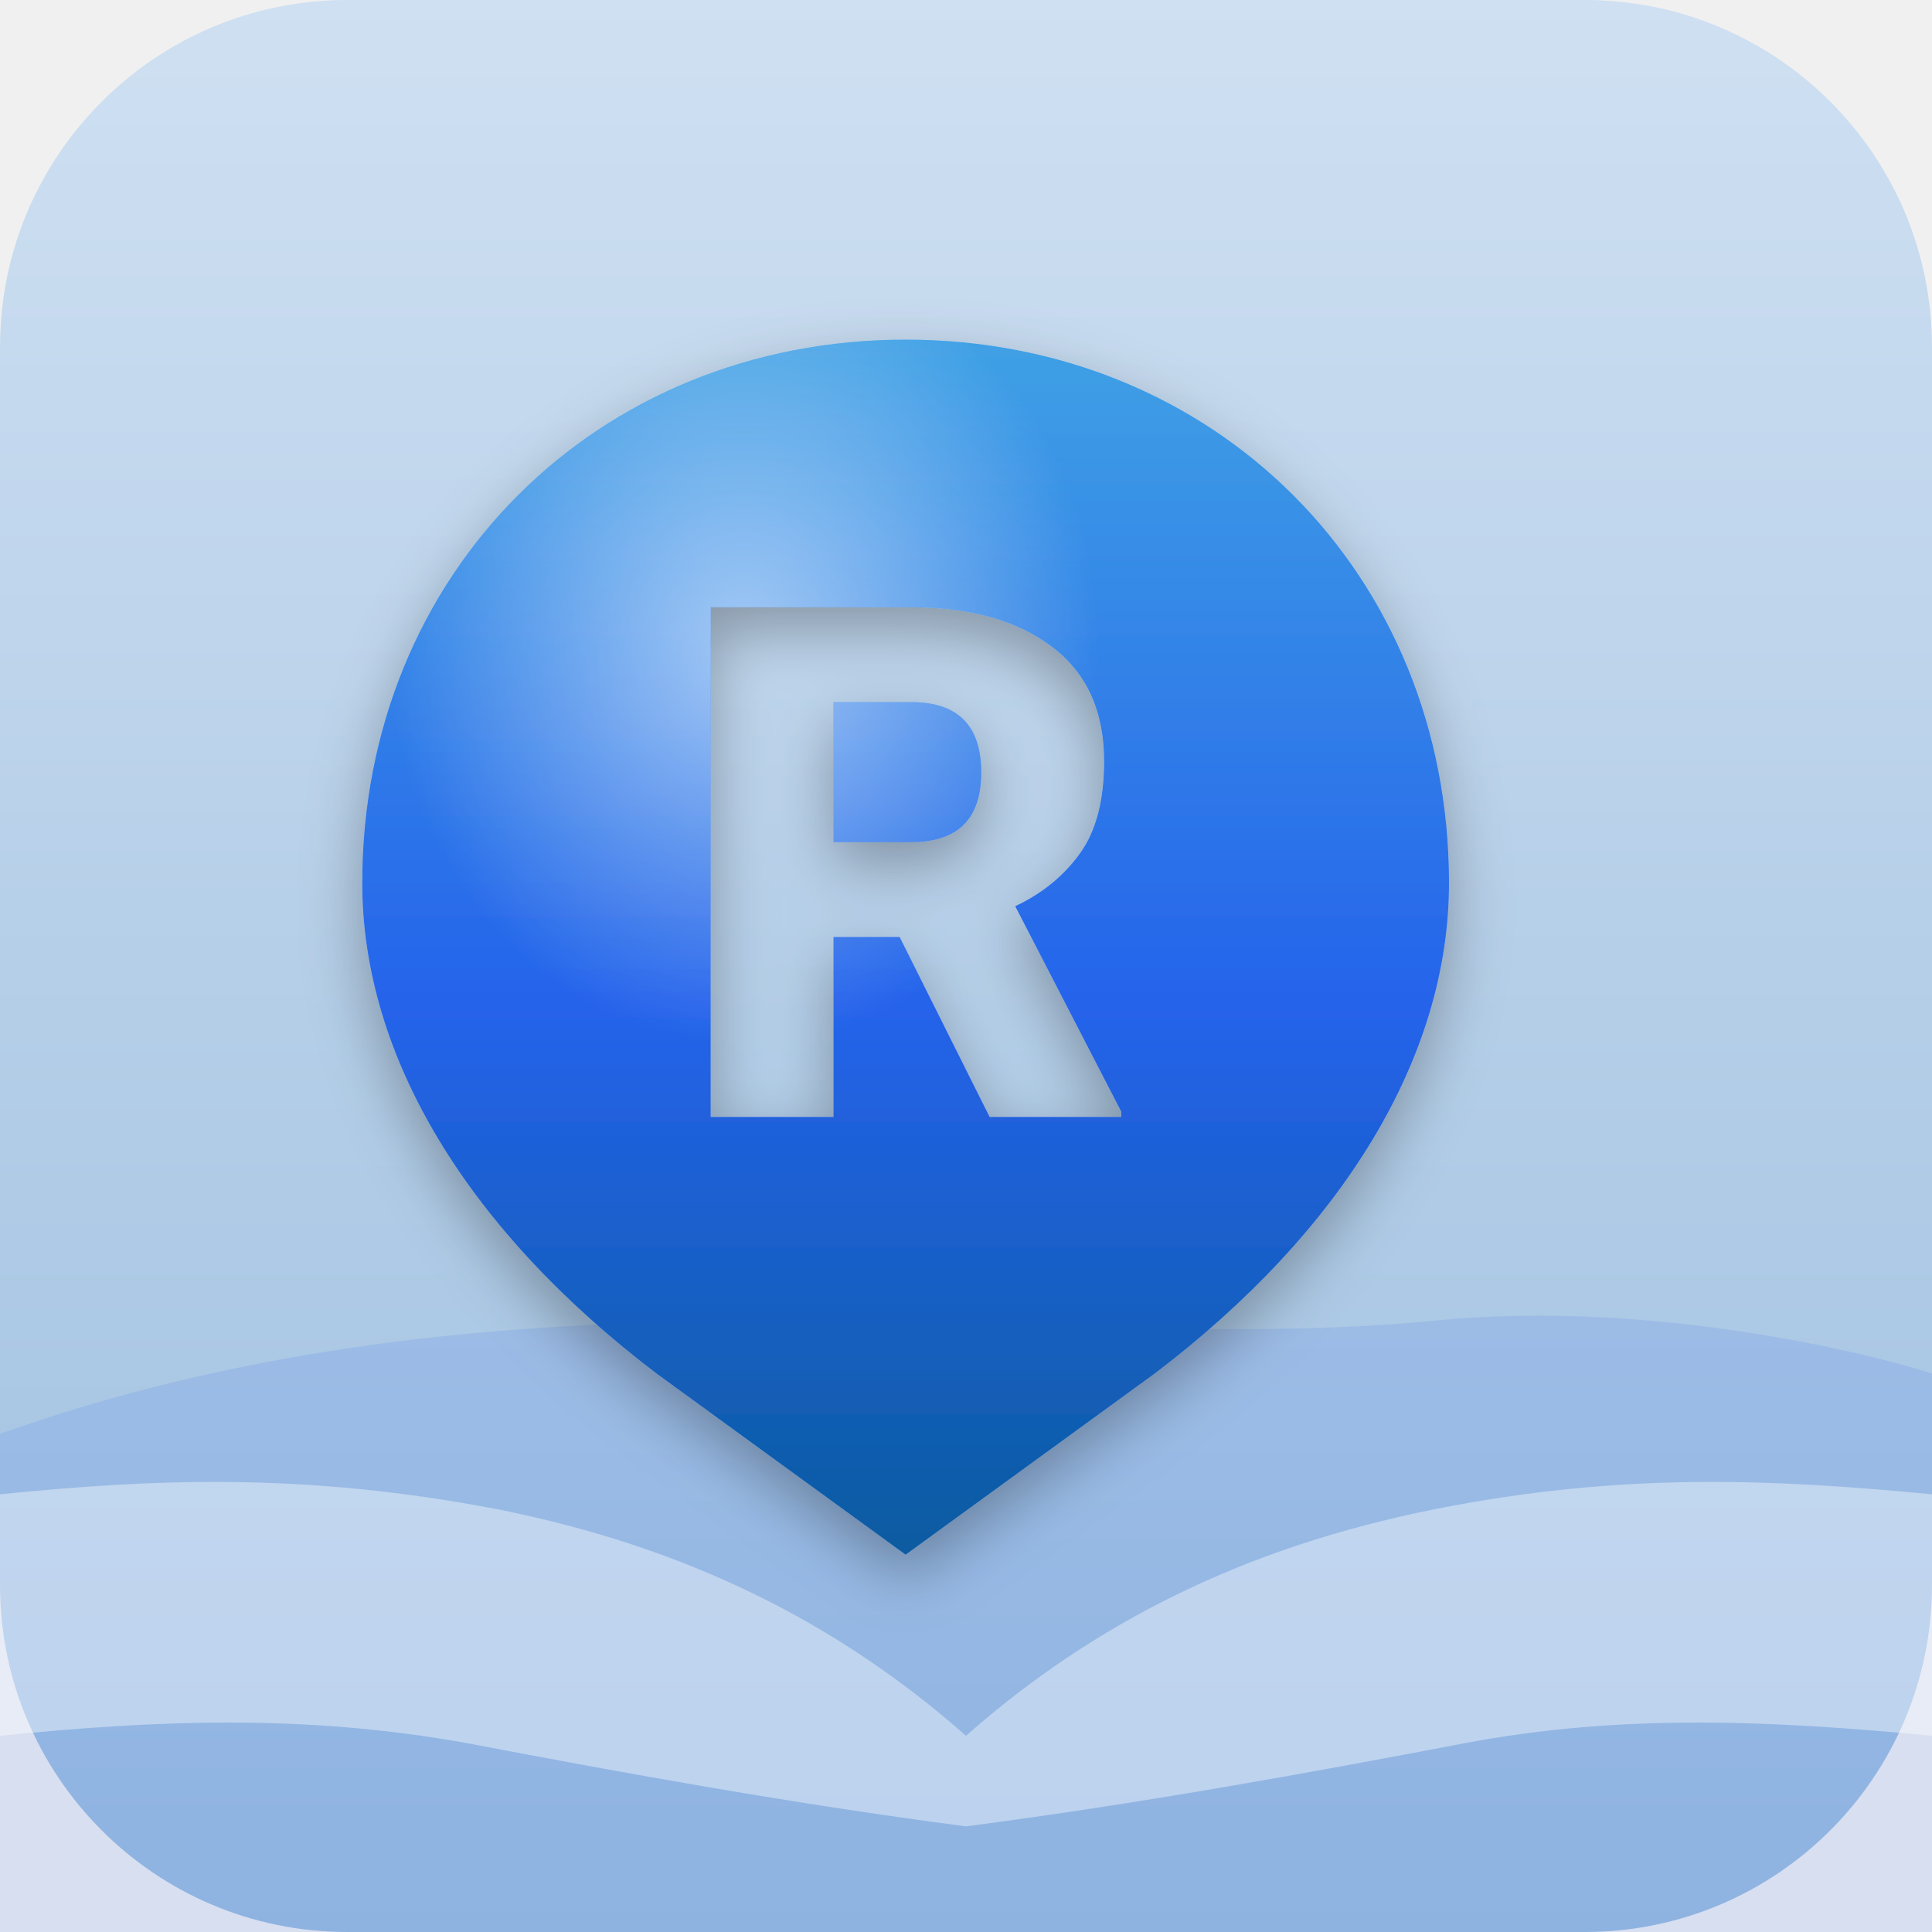
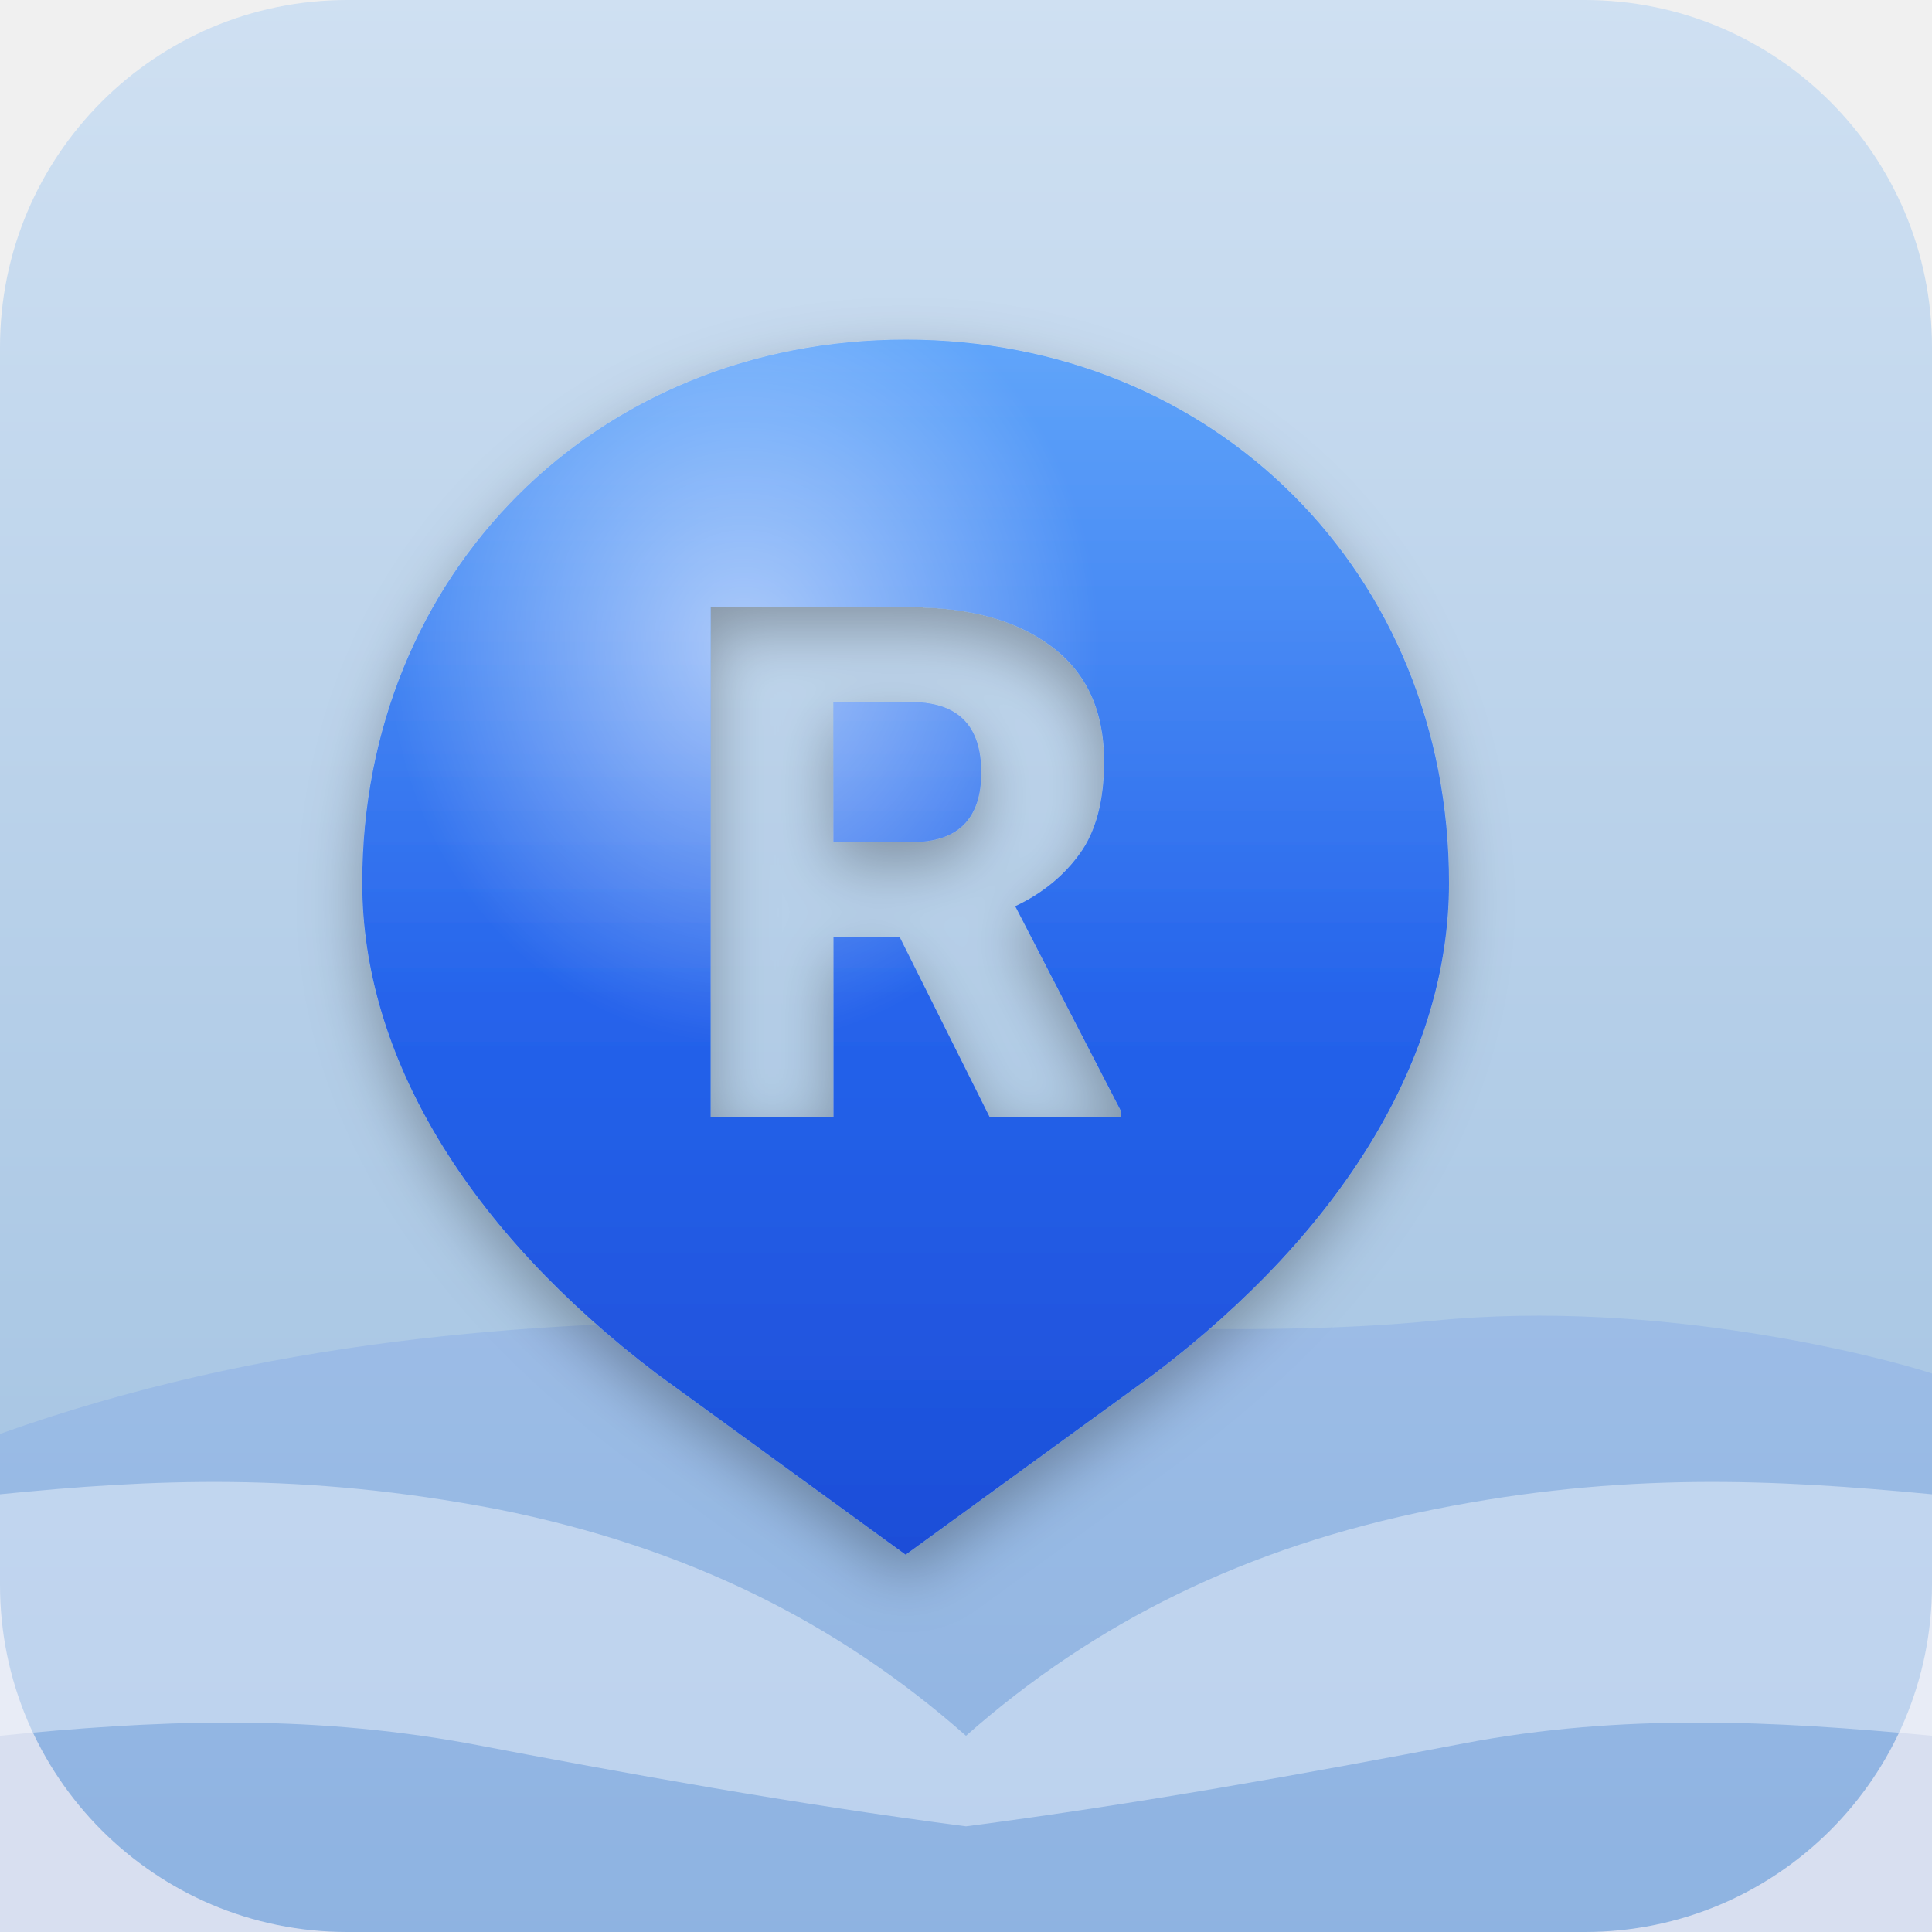
<svg xmlns="http://www.w3.org/2000/svg" viewBox="0 0 512 512">
  <defs>
    <linearGradient id="rr-icon-bg" x1="0%" y1="0%" x2="0%" y2="100%">
      <stop offset="0%" stop-color="#CFE0F2" />
      <stop offset="100%" stop-color="#9CBEDF" />
    </linearGradient>
    <linearGradient id="rr-icon-pin" x1="0%" y1="0%" x2="0%" y2="100%">
-       <stop offset="0%" stop-color="#3FA0E5" />
+       <stop offset="0%" stop-color="#60A5FA" />
      <stop offset="55%" stop-color="#2563EB" />
-       <stop offset="100%" stop-color="#0B5BA1" />
+       <stop offset="100%" stop-color="#1D4ED8" />
    </linearGradient>
    <radialGradient id="rr-icon-glow" cx="35%" cy="25%" r="60%">
      <stop offset="0%" stop-color="rgba(255,255,255,.55)" />
      <stop offset="55%" stop-color="rgba(255,255,255,0)" />
    </radialGradient>
    <mask id="rr-icon-r-cut">
      <rect width="512" height="512" fill="#fff" />
      <text x="240" y="296" text-anchor="middle" font-family="system-ui, -apple-system, 'Segoe UI', Roboto, Inter, sans-serif" font-size="190" font-weight="900" letter-spacing="-4" fill="#000">R</text>
    </mask>
    <filter id="rr-icon-shadow" x="-20%" y="-10%" width="140%" height="130%">
      <feGaussianBlur in="SourceAlpha" stdDeviation="8" />
      <feOffset dx="0" dy="6" result="off" />
      <feComponentTransfer>
        <feFuncA type="linear" slope=".30" />
      </feComponentTransfer>
      <feMerge>
        <feMergeNode />
        <feMergeNode in="SourceGraphic" />
      </feMerge>
    </filter>
  </defs>
  <rect width="512" height="512" rx="92" fill="url(#rr-icon-bg)" />
  <path d="M0 380 C140 330 280 360 380 350 C440 344 500 360 512 364 L512 512 L0 512 Z" fill="rgba(37,99,235,.12)" />
  <path d="M256 460 C290 430 330 410 380 400 C430 390 470 392 512 396 L512 460 C470 456 430 454 388 462 C346 470 302 478 256 484 C210 478 166 470 124 462 C80 454 40 456 0 460 L0 396 C40 392 80 390 132 400 C182 410 222 430 256 460 Z" fill="rgba(255,255,255,.40)" />
  <g filter="url(#rr-icon-shadow)">
    <path d="M240 90 C158 90 96 152 96 234 C96 280 124 326 174 364 L240 412 L306 364 C356 326 384 280 384 234 C384 152 322 90 240 90 Z" fill="url(#rr-icon-pin)" mask="url(#rr-icon-r-cut)" />
  </g>
  <path d="M240 90 C158 90 96 152 96 234 C96 280 124 326 174 364 L240 412 L306 364 C356 326 384 280 384 234 C384 152 322 90 240 90 Z" fill="url(#rr-icon-glow)" mask="url(#rr-icon-r-cut)" style="mix-blend-mode:screen;pointer-events:none" />
</svg>
